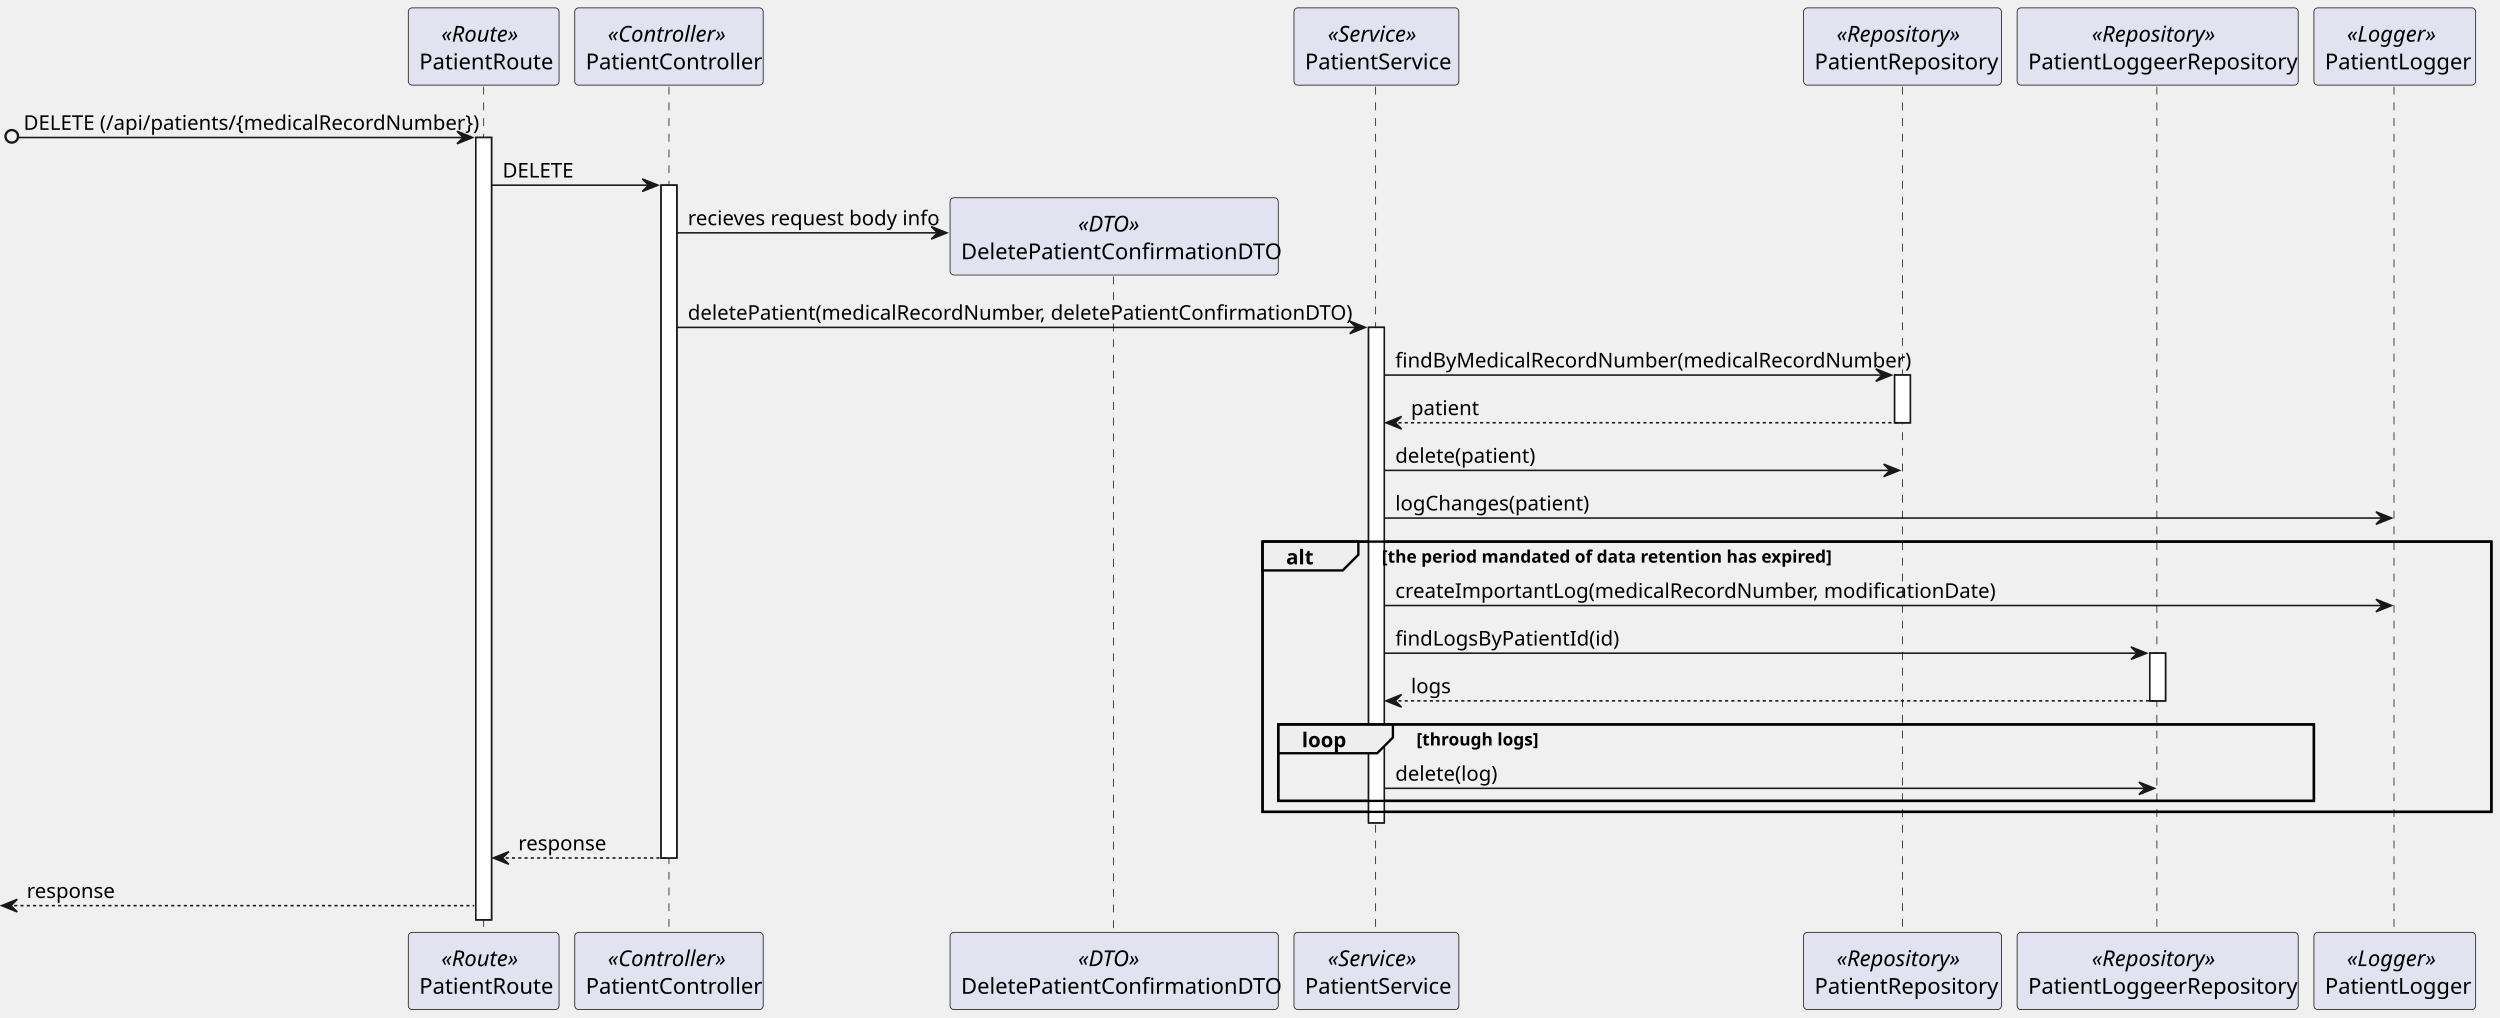
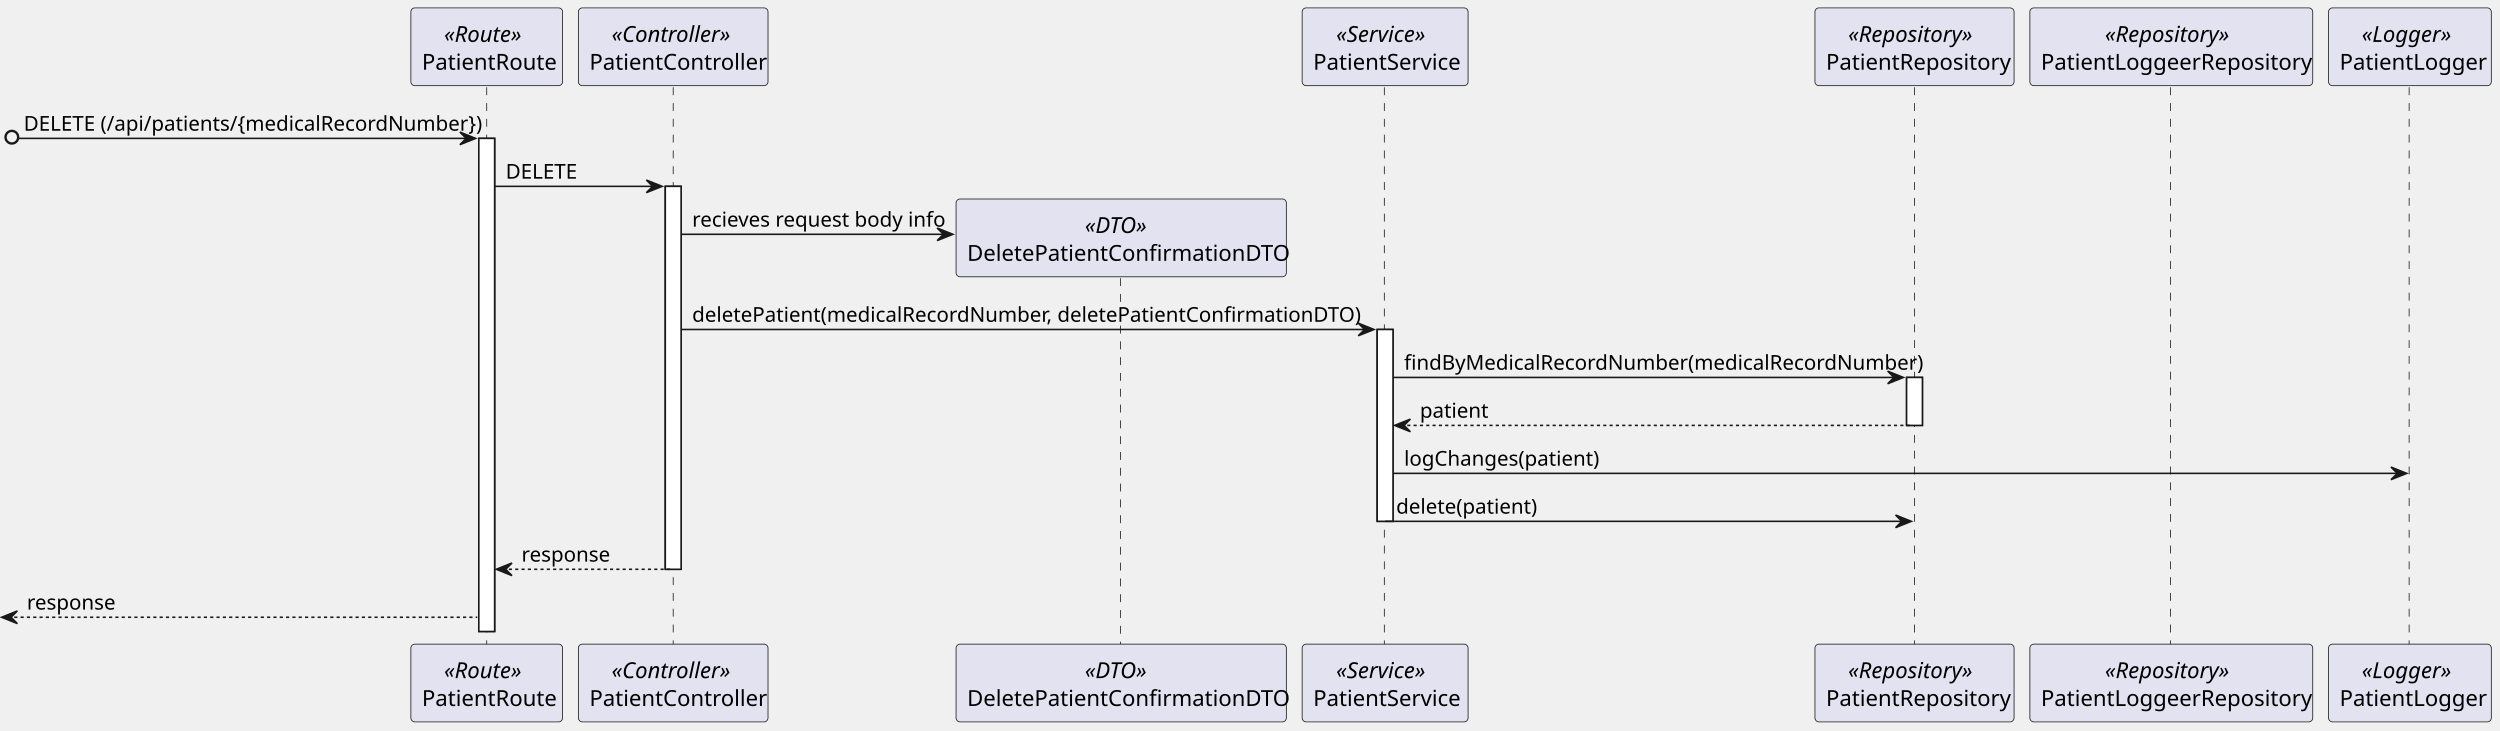
- <svg xmlns="http://www.w3.org/2000/svg" contentStyleType="text/css" height="648px" preserveAspectRatio="none" style="width:1592px;height:648px;background:#FFFFFF;" version="1.1" viewBox="0 0 1592 648" width="1592px" zoomAndPan="magnify">
+ <svg xmlns="http://www.w3.org/2000/svg" contentStyleType="text/css" height="462px" preserveAspectRatio="none" style="width:1582px;height:462px;background:#FFFFFF;" version="1.1" viewBox="0 0 1582 462" width="1582px" zoomAndPan="magnify">
  <defs />
  <g>
-     <rect fill="#FFFFFF" height="498.141" style="stroke:#181818;stroke-width:1.0;" width="10" x="303" y="87.57" />
-     <rect fill="#FFFFFF" height="428.438" style="stroke:#181818;stroke-width:1.0;" width="10" x="421" y="117.922" />
-     <rect fill="#FFFFFF" height="315.516" style="stroke:#181818;stroke-width:1.0;" width="10" x="871.5" y="208.492" />
+     <rect fill="#FFFFFF" height="312.031" style="stroke:#181818;stroke-width:1.0;" width="10" x="303" y="87.57" />
+     <rect fill="#FFFFFF" height="242.328" style="stroke:#181818;stroke-width:1.0;" width="10" x="421" y="117.922" />
+     <rect fill="#FFFFFF" height="121.406" style="stroke:#181818;stroke-width:1.0;" width="10" x="871.5" y="208.492" />
    <rect fill="#FFFFFF" height="30.352" style="stroke:#181818;stroke-width:1.0;" width="10" x="1206.5" y="238.844" />
-     <rect fill="#FFFFFF" height="30.352" style="stroke:#181818;stroke-width:1.0;" width="10" x="1369" y="415.953" />
-     <rect fill="none" height="172.109" style="stroke:#000000;stroke-width:1.5;" width="782.5" x="804" y="344.898" />
-     <rect fill="none" height="48.703" style="stroke:#000000;stroke-width:1.5;" width="659.5" x="814" y="461.305" />
-     <line style="stroke:#181818;stroke-width:0.5;stroke-dasharray:5.0,5.0;" x1="308" x2="308" y1="55.219" y2="594.711" />
-     <line style="stroke:#181818;stroke-width:0.5;stroke-dasharray:5.0,5.0;" x1="426" x2="426" y1="55.219" y2="594.711" />
-     <line style="stroke:#181818;stroke-width:0.5;stroke-dasharray:5.0,5.0;" x1="709" x2="709" y1="166.031" y2="594.711" />
-     <line style="stroke:#181818;stroke-width:0.5;stroke-dasharray:5.0,5.0;" x1="876" x2="876" y1="55.219" y2="594.711" />
-     <line style="stroke:#181818;stroke-width:0.5;stroke-dasharray:5.0,5.0;" x1="1211.5" x2="1211.5" y1="55.219" y2="594.711" />
-     <line style="stroke:#181818;stroke-width:0.5;stroke-dasharray:5.0,5.0;" x1="1373.5" x2="1373.5" y1="55.219" y2="594.711" />
-     <line style="stroke:#181818;stroke-width:0.5;stroke-dasharray:5.0,5.0;" x1="1524.5" x2="1524.5" y1="55.219" y2="594.711" />
+     <line style="stroke:#181818;stroke-width:0.5;stroke-dasharray:5.0,5.0;" x1="308" x2="308" y1="55.219" y2="408.602" />
+     <line style="stroke:#181818;stroke-width:0.5;stroke-dasharray:5.0,5.0;" x1="426" x2="426" y1="55.219" y2="408.602" />
+     <line style="stroke:#181818;stroke-width:0.5;stroke-dasharray:5.0,5.0;" x1="709" x2="709" y1="166.031" y2="408.602" />
+     <line style="stroke:#181818;stroke-width:0.5;stroke-dasharray:5.0,5.0;" x1="876" x2="876" y1="55.219" y2="408.602" />
+     <line style="stroke:#181818;stroke-width:0.5;stroke-dasharray:5.0,5.0;" x1="1211.5" x2="1211.5" y1="55.219" y2="408.602" />
+     <line style="stroke:#181818;stroke-width:0.5;stroke-dasharray:5.0,5.0;" x1="1373.5" x2="1373.5" y1="55.219" y2="408.602" />
+     <line style="stroke:#181818;stroke-width:0.5;stroke-dasharray:5.0,5.0;" x1="1524.5" x2="1524.5" y1="55.219" y2="408.602" />
    <rect fill="#E2E2F0" height="49.219" rx="2.5" ry="2.5" style="stroke:#181818;stroke-width:0.5;" width="96" x="260" y="5" />
    <text fill="#000000" font-family="sans-serif" font-size="14" font-style="italic" lengthAdjust="spacing" textLength="54" x="281" y="26.533">«Route»</text>
    <text fill="#000000" font-family="sans-serif" font-size="14" lengthAdjust="spacing" textLength="82" x="267" y="44.143">PatientRoute</text>
-     <rect fill="#E2E2F0" height="49.219" rx="2.5" ry="2.5" style="stroke:#181818;stroke-width:0.5;" width="96" x="260" y="593.711" />
-     <text fill="#000000" font-family="sans-serif" font-size="14" font-style="italic" lengthAdjust="spacing" textLength="54" x="281" y="615.244">«Route»</text>
-     <text fill="#000000" font-family="sans-serif" font-size="14" lengthAdjust="spacing" textLength="82" x="267" y="632.854">PatientRoute</text>
+     <rect fill="#E2E2F0" height="49.219" rx="2.5" ry="2.5" style="stroke:#181818;stroke-width:0.5;" width="96" x="260" y="407.602" />
+     <text fill="#000000" font-family="sans-serif" font-size="14" font-style="italic" lengthAdjust="spacing" textLength="54" x="281" y="429.135">«Route»</text>
+     <text fill="#000000" font-family="sans-serif" font-size="14" lengthAdjust="spacing" textLength="82" x="267" y="446.744">PatientRoute</text>
    <rect fill="#E2E2F0" height="49.219" rx="2.5" ry="2.5" style="stroke:#181818;stroke-width:0.5;" width="120" x="366" y="5" />
    <text fill="#000000" font-family="sans-serif" font-size="14" font-style="italic" lengthAdjust="spacing" textLength="78" x="387" y="26.533">«Controller»</text>
    <text fill="#000000" font-family="sans-serif" font-size="14" lengthAdjust="spacing" textLength="106" x="373" y="44.143">PatientController</text>
-     <rect fill="#E2E2F0" height="49.219" rx="2.5" ry="2.5" style="stroke:#181818;stroke-width:0.5;" width="120" x="366" y="593.711" />
-     <text fill="#000000" font-family="sans-serif" font-size="14" font-style="italic" lengthAdjust="spacing" textLength="78" x="387" y="615.244">«Controller»</text>
-     <text fill="#000000" font-family="sans-serif" font-size="14" lengthAdjust="spacing" textLength="106" x="373" y="632.854">PatientController</text>
-     <rect fill="#E2E2F0" height="49.219" rx="2.5" ry="2.5" style="stroke:#181818;stroke-width:0.5;" width="209" x="605" y="593.711" />
-     <text fill="#000000" font-family="sans-serif" font-size="14" font-style="italic" lengthAdjust="spacing" textLength="46" x="686.5" y="615.244">«DTO»</text>
-     <text fill="#000000" font-family="sans-serif" font-size="14" lengthAdjust="spacing" textLength="195" x="612" y="632.854">DeletePatientConfirmationDTO</text>
+     <rect fill="#E2E2F0" height="49.219" rx="2.5" ry="2.5" style="stroke:#181818;stroke-width:0.5;" width="120" x="366" y="407.602" />
+     <text fill="#000000" font-family="sans-serif" font-size="14" font-style="italic" lengthAdjust="spacing" textLength="78" x="387" y="429.135">«Controller»</text>
+     <text fill="#000000" font-family="sans-serif" font-size="14" lengthAdjust="spacing" textLength="106" x="373" y="446.744">PatientController</text>
+     <rect fill="#E2E2F0" height="49.219" rx="2.5" ry="2.5" style="stroke:#181818;stroke-width:0.5;" width="209" x="605" y="407.602" />
+     <text fill="#000000" font-family="sans-serif" font-size="14" font-style="italic" lengthAdjust="spacing" textLength="46" x="686.5" y="429.135">«DTO»</text>
+     <text fill="#000000" font-family="sans-serif" font-size="14" lengthAdjust="spacing" textLength="195" x="612" y="446.744">DeletePatientConfirmationDTO</text>
    <rect fill="#E2E2F0" height="49.219" rx="2.5" ry="2.5" style="stroke:#181818;stroke-width:0.5;" width="105" x="824" y="5" />
    <text fill="#000000" font-family="sans-serif" font-size="14" font-style="italic" lengthAdjust="spacing" textLength="62" x="845.5" y="26.533">«Service»</text>
    <text fill="#000000" font-family="sans-serif" font-size="14" lengthAdjust="spacing" textLength="91" x="831" y="44.143">PatientService</text>
-     <rect fill="#E2E2F0" height="49.219" rx="2.5" ry="2.5" style="stroke:#181818;stroke-width:0.5;" width="105" x="824" y="593.711" />
-     <text fill="#000000" font-family="sans-serif" font-size="14" font-style="italic" lengthAdjust="spacing" textLength="62" x="845.5" y="615.244">«Service»</text>
-     <text fill="#000000" font-family="sans-serif" font-size="14" lengthAdjust="spacing" textLength="91" x="831" y="632.854">PatientService</text>
+     <rect fill="#E2E2F0" height="49.219" rx="2.5" ry="2.5" style="stroke:#181818;stroke-width:0.5;" width="105" x="824" y="407.602" />
+     <text fill="#000000" font-family="sans-serif" font-size="14" font-style="italic" lengthAdjust="spacing" textLength="62" x="845.5" y="429.135">«Service»</text>
+     <text fill="#000000" font-family="sans-serif" font-size="14" lengthAdjust="spacing" textLength="91" x="831" y="446.744">PatientService</text>
    <rect fill="#E2E2F0" height="49.219" rx="2.5" ry="2.5" style="stroke:#181818;stroke-width:0.5;" width="126" x="1148.5" y="5" />
    <text fill="#000000" font-family="sans-serif" font-size="14" font-style="italic" lengthAdjust="spacing" textLength="84" x="1169.5" y="26.533">«Repository»</text>
    <text fill="#000000" font-family="sans-serif" font-size="14" lengthAdjust="spacing" textLength="112" x="1155.5" y="44.143">PatientRepository</text>
-     <rect fill="#E2E2F0" height="49.219" rx="2.5" ry="2.5" style="stroke:#181818;stroke-width:0.5;" width="126" x="1148.5" y="593.711" />
-     <text fill="#000000" font-family="sans-serif" font-size="14" font-style="italic" lengthAdjust="spacing" textLength="84" x="1169.5" y="615.244">«Repository»</text>
-     <text fill="#000000" font-family="sans-serif" font-size="14" lengthAdjust="spacing" textLength="112" x="1155.5" y="632.854">PatientRepository</text>
+     <rect fill="#E2E2F0" height="49.219" rx="2.5" ry="2.5" style="stroke:#181818;stroke-width:0.5;" width="126" x="1148.5" y="407.602" />
+     <text fill="#000000" font-family="sans-serif" font-size="14" font-style="italic" lengthAdjust="spacing" textLength="84" x="1169.5" y="429.135">«Repository»</text>
+     <text fill="#000000" font-family="sans-serif" font-size="14" lengthAdjust="spacing" textLength="112" x="1155.5" y="446.744">PatientRepository</text>
    <rect fill="#E2E2F0" height="49.219" rx="2.5" ry="2.5" style="stroke:#181818;stroke-width:0.5;" width="179" x="1284.5" y="5" />
    <text fill="#000000" font-family="sans-serif" font-size="14" font-style="italic" lengthAdjust="spacing" textLength="84" x="1332" y="26.533">«Repository»</text>
    <text fill="#000000" font-family="sans-serif" font-size="14" lengthAdjust="spacing" textLength="165" x="1291.5" y="44.143">PatientLoggeerRepository</text>
-     <rect fill="#E2E2F0" height="49.219" rx="2.5" ry="2.5" style="stroke:#181818;stroke-width:0.5;" width="179" x="1284.5" y="593.711" />
-     <text fill="#000000" font-family="sans-serif" font-size="14" font-style="italic" lengthAdjust="spacing" textLength="84" x="1332" y="615.244">«Repository»</text>
-     <text fill="#000000" font-family="sans-serif" font-size="14" lengthAdjust="spacing" textLength="165" x="1291.5" y="632.854">PatientLoggeerRepository</text>
+     <rect fill="#E2E2F0" height="49.219" rx="2.5" ry="2.5" style="stroke:#181818;stroke-width:0.5;" width="179" x="1284.5" y="407.602" />
+     <text fill="#000000" font-family="sans-serif" font-size="14" font-style="italic" lengthAdjust="spacing" textLength="84" x="1332" y="429.135">«Repository»</text>
+     <text fill="#000000" font-family="sans-serif" font-size="14" lengthAdjust="spacing" textLength="165" x="1291.5" y="446.744">PatientLoggeerRepository</text>
    <rect fill="#E2E2F0" height="49.219" rx="2.5" ry="2.5" style="stroke:#181818;stroke-width:0.5;" width="103" x="1473.5" y="5" />
    <text fill="#000000" font-family="sans-serif" font-size="14" font-style="italic" lengthAdjust="spacing" textLength="61" x="1494.5" y="26.533">«Logger»</text>
    <text fill="#000000" font-family="sans-serif" font-size="14" lengthAdjust="spacing" textLength="89" x="1480.5" y="44.143">PatientLogger</text>
-     <rect fill="#E2E2F0" height="49.219" rx="2.5" ry="2.5" style="stroke:#181818;stroke-width:0.5;" width="103" x="1473.5" y="593.711" />
-     <text fill="#000000" font-family="sans-serif" font-size="14" font-style="italic" lengthAdjust="spacing" textLength="61" x="1494.5" y="615.244">«Logger»</text>
-     <text fill="#000000" font-family="sans-serif" font-size="14" lengthAdjust="spacing" textLength="89" x="1480.5" y="632.854">PatientLogger</text>
-     <rect fill="#FFFFFF" height="498.141" style="stroke:#181818;stroke-width:1.0;" width="10" x="303" y="87.57" />
-     <rect fill="#FFFFFF" height="428.438" style="stroke:#181818;stroke-width:1.0;" width="10" x="421" y="117.922" />
-     <rect fill="#FFFFFF" height="315.516" style="stroke:#181818;stroke-width:1.0;" width="10" x="871.5" y="208.492" />
+     <rect fill="#E2E2F0" height="49.219" rx="2.5" ry="2.5" style="stroke:#181818;stroke-width:0.5;" width="103" x="1473.5" y="407.602" />
+     <text fill="#000000" font-family="sans-serif" font-size="14" font-style="italic" lengthAdjust="spacing" textLength="61" x="1494.5" y="429.135">«Logger»</text>
+     <text fill="#000000" font-family="sans-serif" font-size="14" lengthAdjust="spacing" textLength="89" x="1480.5" y="446.744">PatientLogger</text>
+     <rect fill="#FFFFFF" height="312.031" style="stroke:#181818;stroke-width:1.0;" width="10" x="303" y="87.57" />
+     <rect fill="#FFFFFF" height="242.328" style="stroke:#181818;stroke-width:1.0;" width="10" x="421" y="117.922" />
+     <rect fill="#FFFFFF" height="121.406" style="stroke:#181818;stroke-width:1.0;" width="10" x="871.5" y="208.492" />
    <rect fill="#FFFFFF" height="30.352" style="stroke:#181818;stroke-width:1.0;" width="10" x="1206.5" y="238.844" />
-     <rect fill="#FFFFFF" height="30.352" style="stroke:#181818;stroke-width:1.0;" width="10" x="1369" y="415.953" />
    <ellipse cx="7.5" cy="86.82" fill="none" rx="4" ry="4" style="stroke:#181818;stroke-width:1.5;" />
    <polygon fill="#181818" points="291,83.57,301,87.57,291,91.57,295,87.57" style="stroke:#181818;stroke-width:1.0;" />
    <line style="stroke:#181818;stroke-width:1.0;" x1="12" x2="297" y1="87.57" y2="87.57" />
    <text fill="#000000" font-family="sans-serif" font-size="13" lengthAdjust="spacing" textLength="276" x="15" y="82.714">DELETE (/api/patients/{medicalRecordNumber})</text>
    <polygon fill="#181818" points="409,113.922,419,117.922,409,121.922,413,117.922" style="stroke:#181818;stroke-width:1.0;" />
    <line style="stroke:#181818;stroke-width:1.0;" x1="313" x2="415" y1="117.922" y2="117.922" />
    <text fill="#000000" font-family="sans-serif" font-size="13" lengthAdjust="spacing" textLength="50" x="320" y="113.065">DELETE</text>
    <polygon fill="#181818" points="593,144.273,603,148.273,593,152.273,597,148.273" style="stroke:#181818;stroke-width:1.0;" />
    <line style="stroke:#181818;stroke-width:1.0;" x1="431" x2="599" y1="148.273" y2="148.273" />
    <text fill="#000000" font-family="sans-serif" font-size="13" lengthAdjust="spacing" textLength="150" x="438" y="143.417">recieves request body info</text>
    <rect fill="#E2E2F0" height="49.219" rx="2.5" ry="2.5" style="stroke:#181818;stroke-width:0.5;" width="209" x="605" y="125.922" />
    <text fill="#000000" font-family="sans-serif" font-size="14" font-style="italic" lengthAdjust="spacing" textLength="46" x="686.5" y="147.455">«DTO»</text>
    <text fill="#000000" font-family="sans-serif" font-size="14" lengthAdjust="spacing" textLength="195" x="612" y="165.065">DeletePatientConfirmationDTO</text>
    <polygon fill="#181818" points="859.5,204.492,869.5,208.492,859.5,212.492,863.5,208.492" style="stroke:#181818;stroke-width:1.0;" />
    <line style="stroke:#181818;stroke-width:1.0;" x1="431" x2="865.5" y1="208.492" y2="208.492" />
    <text fill="#000000" font-family="sans-serif" font-size="13" lengthAdjust="spacing" textLength="397" x="438" y="203.636">deletePatient(medicalRecordNumber, deletePatientConfirmationDTO)</text>
    <polygon fill="#181818" points="1194.5,234.844,1204.5,238.844,1194.5,242.844,1198.5,238.844" style="stroke:#181818;stroke-width:1.0;" />
    <line style="stroke:#181818;stroke-width:1.0;" x1="881.5" x2="1200.5" y1="238.844" y2="238.844" />
    <text fill="#000000" font-family="sans-serif" font-size="13" lengthAdjust="spacing" textLength="306" x="888.5" y="233.987">findByMedicalRecordNumber(medicalRecordNumber)</text>
    <polygon fill="#181818" points="892.5,265.195,882.5,269.195,892.5,273.195,888.5,269.195" style="stroke:#181818;stroke-width:1.0;" />
    <line style="stroke:#181818;stroke-width:1.0;stroke-dasharray:2.0,2.0;" x1="886.5" x2="1210.5" y1="269.195" y2="269.195" />
    <text fill="#000000" font-family="sans-serif" font-size="13" lengthAdjust="spacing" textLength="39" x="898.5" y="264.339">patient</text>
-     <polygon fill="#181818" points="1199.5,295.547,1209.5,299.547,1199.5,303.547,1203.5,299.547" style="stroke:#181818;stroke-width:1.0;" />
-     <line style="stroke:#181818;stroke-width:1.0;" x1="881.5" x2="1205.5" y1="299.547" y2="299.547" />
-     <text fill="#000000" font-family="sans-serif" font-size="13" lengthAdjust="spacing" textLength="82" x="888.5" y="294.69">delete(patient)</text>
-     <polygon fill="#181818" points="1513,325.898,1523,329.898,1513,333.898,1517,329.898" style="stroke:#181818;stroke-width:1.0;" />
-     <line style="stroke:#181818;stroke-width:1.0;" x1="881.5" x2="1519" y1="329.898" y2="329.898" />
-     <text fill="#000000" font-family="sans-serif" font-size="13" lengthAdjust="spacing" textLength="115" x="888.5" y="325.042">logChanges(patient)</text>
-     <path d="M804,344.898 L865,344.898 L865,353.25 L855,363.25 L804,363.25 L804,344.898 " fill="#EEEEEE" style="stroke:#000000;stroke-width:1.5;" />
-     <rect fill="none" height="172.109" style="stroke:#000000;stroke-width:1.5;" width="782.5" x="804" y="344.898" />
-     <text fill="#000000" font-family="sans-serif" font-size="13" font-weight="bold" lengthAdjust="spacing" textLength="16" x="819" y="359.394">alt</text>
-     <text fill="#000000" font-family="sans-serif" font-size="11" font-weight="bold" lengthAdjust="spacing" textLength="285" x="880" y="358.317">[the period mandated of data retention has expired]</text>
-     <polygon fill="#181818" points="1513,381.602,1523,385.602,1513,389.602,1517,385.602" style="stroke:#181818;stroke-width:1.0;" />
-     <line style="stroke:#181818;stroke-width:1.0;" x1="881.5" x2="1519" y1="385.602" y2="385.602" />
-     <text fill="#000000" font-family="sans-serif" font-size="13" lengthAdjust="spacing" textLength="354" x="888.5" y="380.745">createImportantLog(medicalRecordNumber, modificationDate)</text>
-     <polygon fill="#181818" points="1357,411.953,1367,415.953,1357,419.953,1361,415.953" style="stroke:#181818;stroke-width:1.0;" />
-     <line style="stroke:#181818;stroke-width:1.0;" x1="881.5" x2="1363" y1="415.953" y2="415.953" />
-     <text fill="#000000" font-family="sans-serif" font-size="13" lengthAdjust="spacing" textLength="133" x="888.5" y="411.097">findLogsByPatientId(id)</text>
-     <polygon fill="#181818" points="892.5,442.305,882.5,446.305,892.5,450.305,888.5,446.305" style="stroke:#181818;stroke-width:1.0;" />
-     <line style="stroke:#181818;stroke-width:1.0;stroke-dasharray:2.0,2.0;" x1="886.5" x2="1373" y1="446.305" y2="446.305" />
-     <text fill="#000000" font-family="sans-serif" font-size="13" lengthAdjust="spacing" textLength="24" x="898.5" y="441.448">logs</text>
-     <path d="M814,461.305 L887,461.305 L887,469.656 L877,479.656 L814,479.656 L814,461.305 " fill="#EEEEEE" style="stroke:#000000;stroke-width:1.5;" />
-     <rect fill="none" height="48.703" style="stroke:#000000;stroke-width:1.5;" width="659.5" x="814" y="461.305" />
-     <text fill="#000000" font-family="sans-serif" font-size="13" font-weight="bold" lengthAdjust="spacing" textLength="28" x="829" y="475.8">loop</text>
-     <text fill="#000000" font-family="sans-serif" font-size="11" font-weight="bold" lengthAdjust="spacing" textLength="79" x="902" y="474.724">[through logs]</text>
-     <polygon fill="#181818" points="1362,498.008,1372,502.008,1362,506.008,1366,502.008" style="stroke:#181818;stroke-width:1.0;" />
-     <line style="stroke:#181818;stroke-width:1.0;" x1="881.5" x2="1368" y1="502.008" y2="502.008" />
-     <text fill="#000000" font-family="sans-serif" font-size="13" lengthAdjust="spacing" textLength="60" x="888.5" y="497.151">delete(log)</text>
-     <polygon fill="#181818" points="324,542.359,314,546.359,324,550.359,320,546.359" style="stroke:#181818;stroke-width:1.0;" />
-     <line style="stroke:#181818;stroke-width:1.0;stroke-dasharray:2.0,2.0;" x1="318" x2="425" y1="546.359" y2="546.359" />
-     <text fill="#000000" font-family="sans-serif" font-size="13" lengthAdjust="spacing" textLength="53" x="330" y="541.503">response</text>
-     <polygon fill="#181818" points="11,572.711,1,576.711,11,580.711,7,576.711" style="stroke:#181818;stroke-width:1.0;" />
-     <line style="stroke:#181818;stroke-width:1.0;stroke-dasharray:2.0,2.0;" x1="5" x2="302" y1="576.711" y2="576.711" />
-     <text fill="#000000" font-family="sans-serif" font-size="13" lengthAdjust="spacing" textLength="53" x="17" y="571.855">response</text>
+     <polygon fill="#181818" points="1513,295.547,1523,299.547,1513,303.547,1517,299.547" style="stroke:#181818;stroke-width:1.0;" />
+     <line style="stroke:#181818;stroke-width:1.0;" x1="881.5" x2="1519" y1="299.547" y2="299.547" />
+     <text fill="#000000" font-family="sans-serif" font-size="13" lengthAdjust="spacing" textLength="115" x="888.5" y="294.69">logChanges(patient)</text>
+     <polygon fill="#181818" points="1199.5,325.898,1209.5,329.898,1199.5,333.898,1203.5,329.898" style="stroke:#181818;stroke-width:1.0;" />
+     <line style="stroke:#181818;stroke-width:1.0;" x1="876.5" x2="1205.5" y1="329.898" y2="329.898" />
+     <text fill="#000000" font-family="sans-serif" font-size="13" lengthAdjust="spacing" textLength="82" x="883.5" y="325.042">delete(patient)</text>
+     <polygon fill="#181818" points="324,356.25,314,360.25,324,364.25,320,360.25" style="stroke:#181818;stroke-width:1.0;" />
+     <line style="stroke:#181818;stroke-width:1.0;stroke-dasharray:2.0,2.0;" x1="318" x2="425" y1="360.25" y2="360.25" />
+     <text fill="#000000" font-family="sans-serif" font-size="13" lengthAdjust="spacing" textLength="53" x="330" y="355.394">response</text>
+     <polygon fill="#181818" points="11,386.602,1,390.602,11,394.602,7,390.602" style="stroke:#181818;stroke-width:1.0;" />
+     <line style="stroke:#181818;stroke-width:1.0;stroke-dasharray:2.0,2.0;" x1="5" x2="302" y1="390.602" y2="390.602" />
+     <text fill="#000000" font-family="sans-serif" font-size="13" lengthAdjust="spacing" textLength="53" x="17" y="385.745">response</text>
  </g>
</svg>
